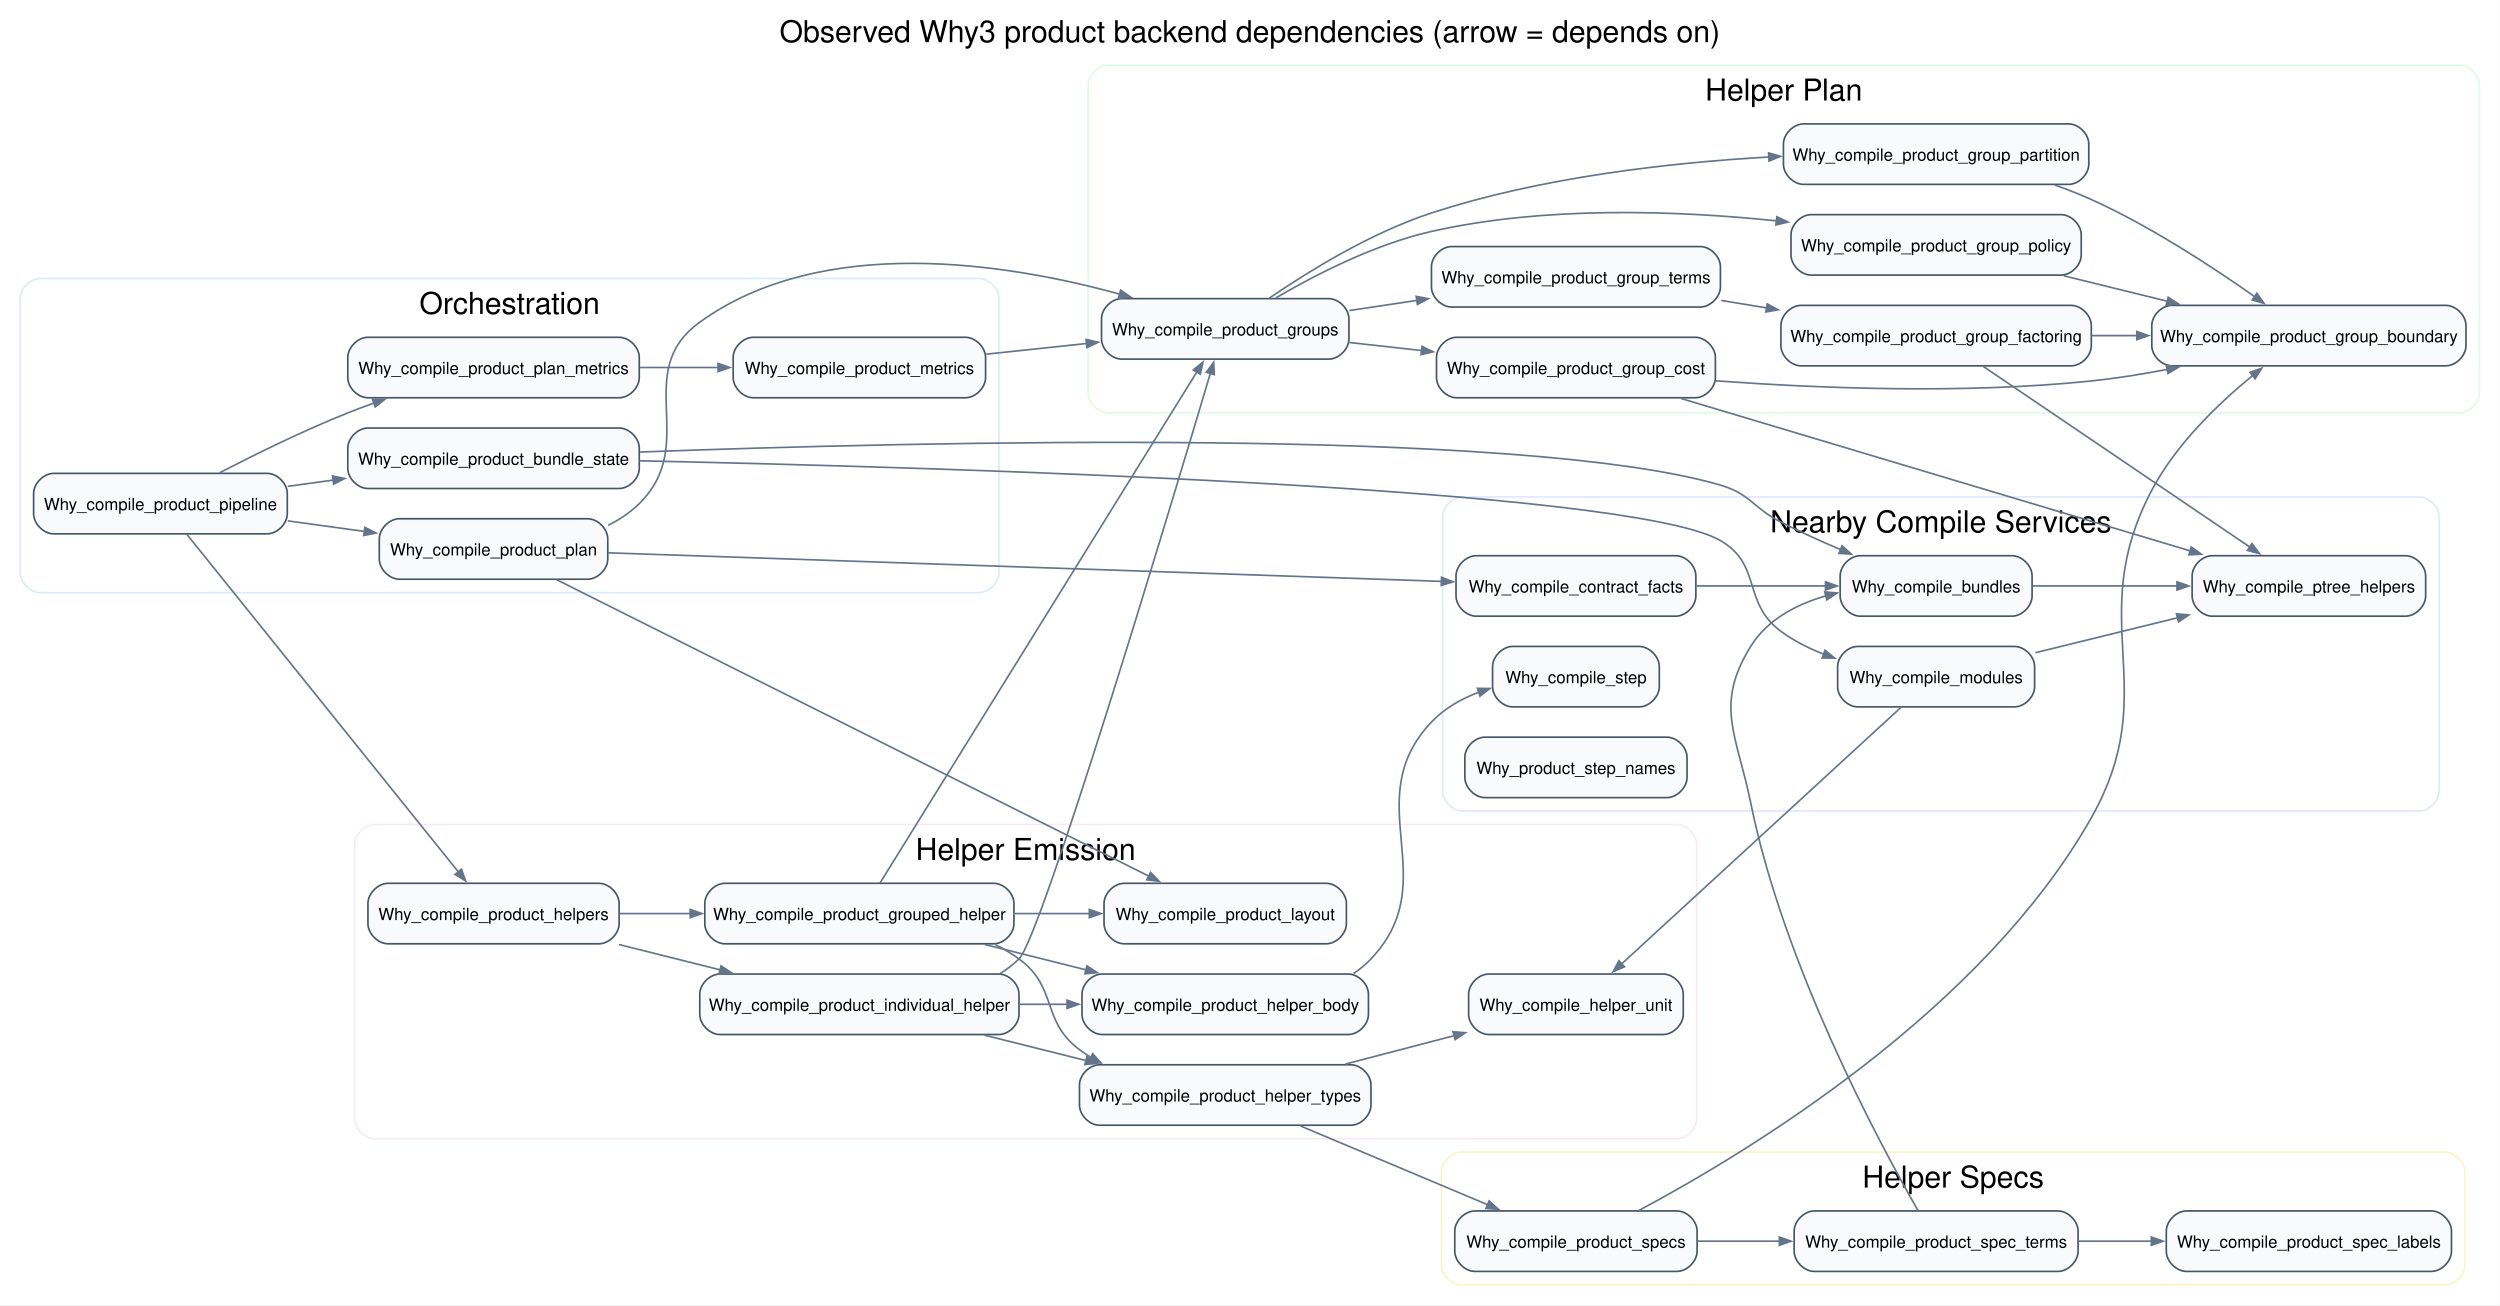
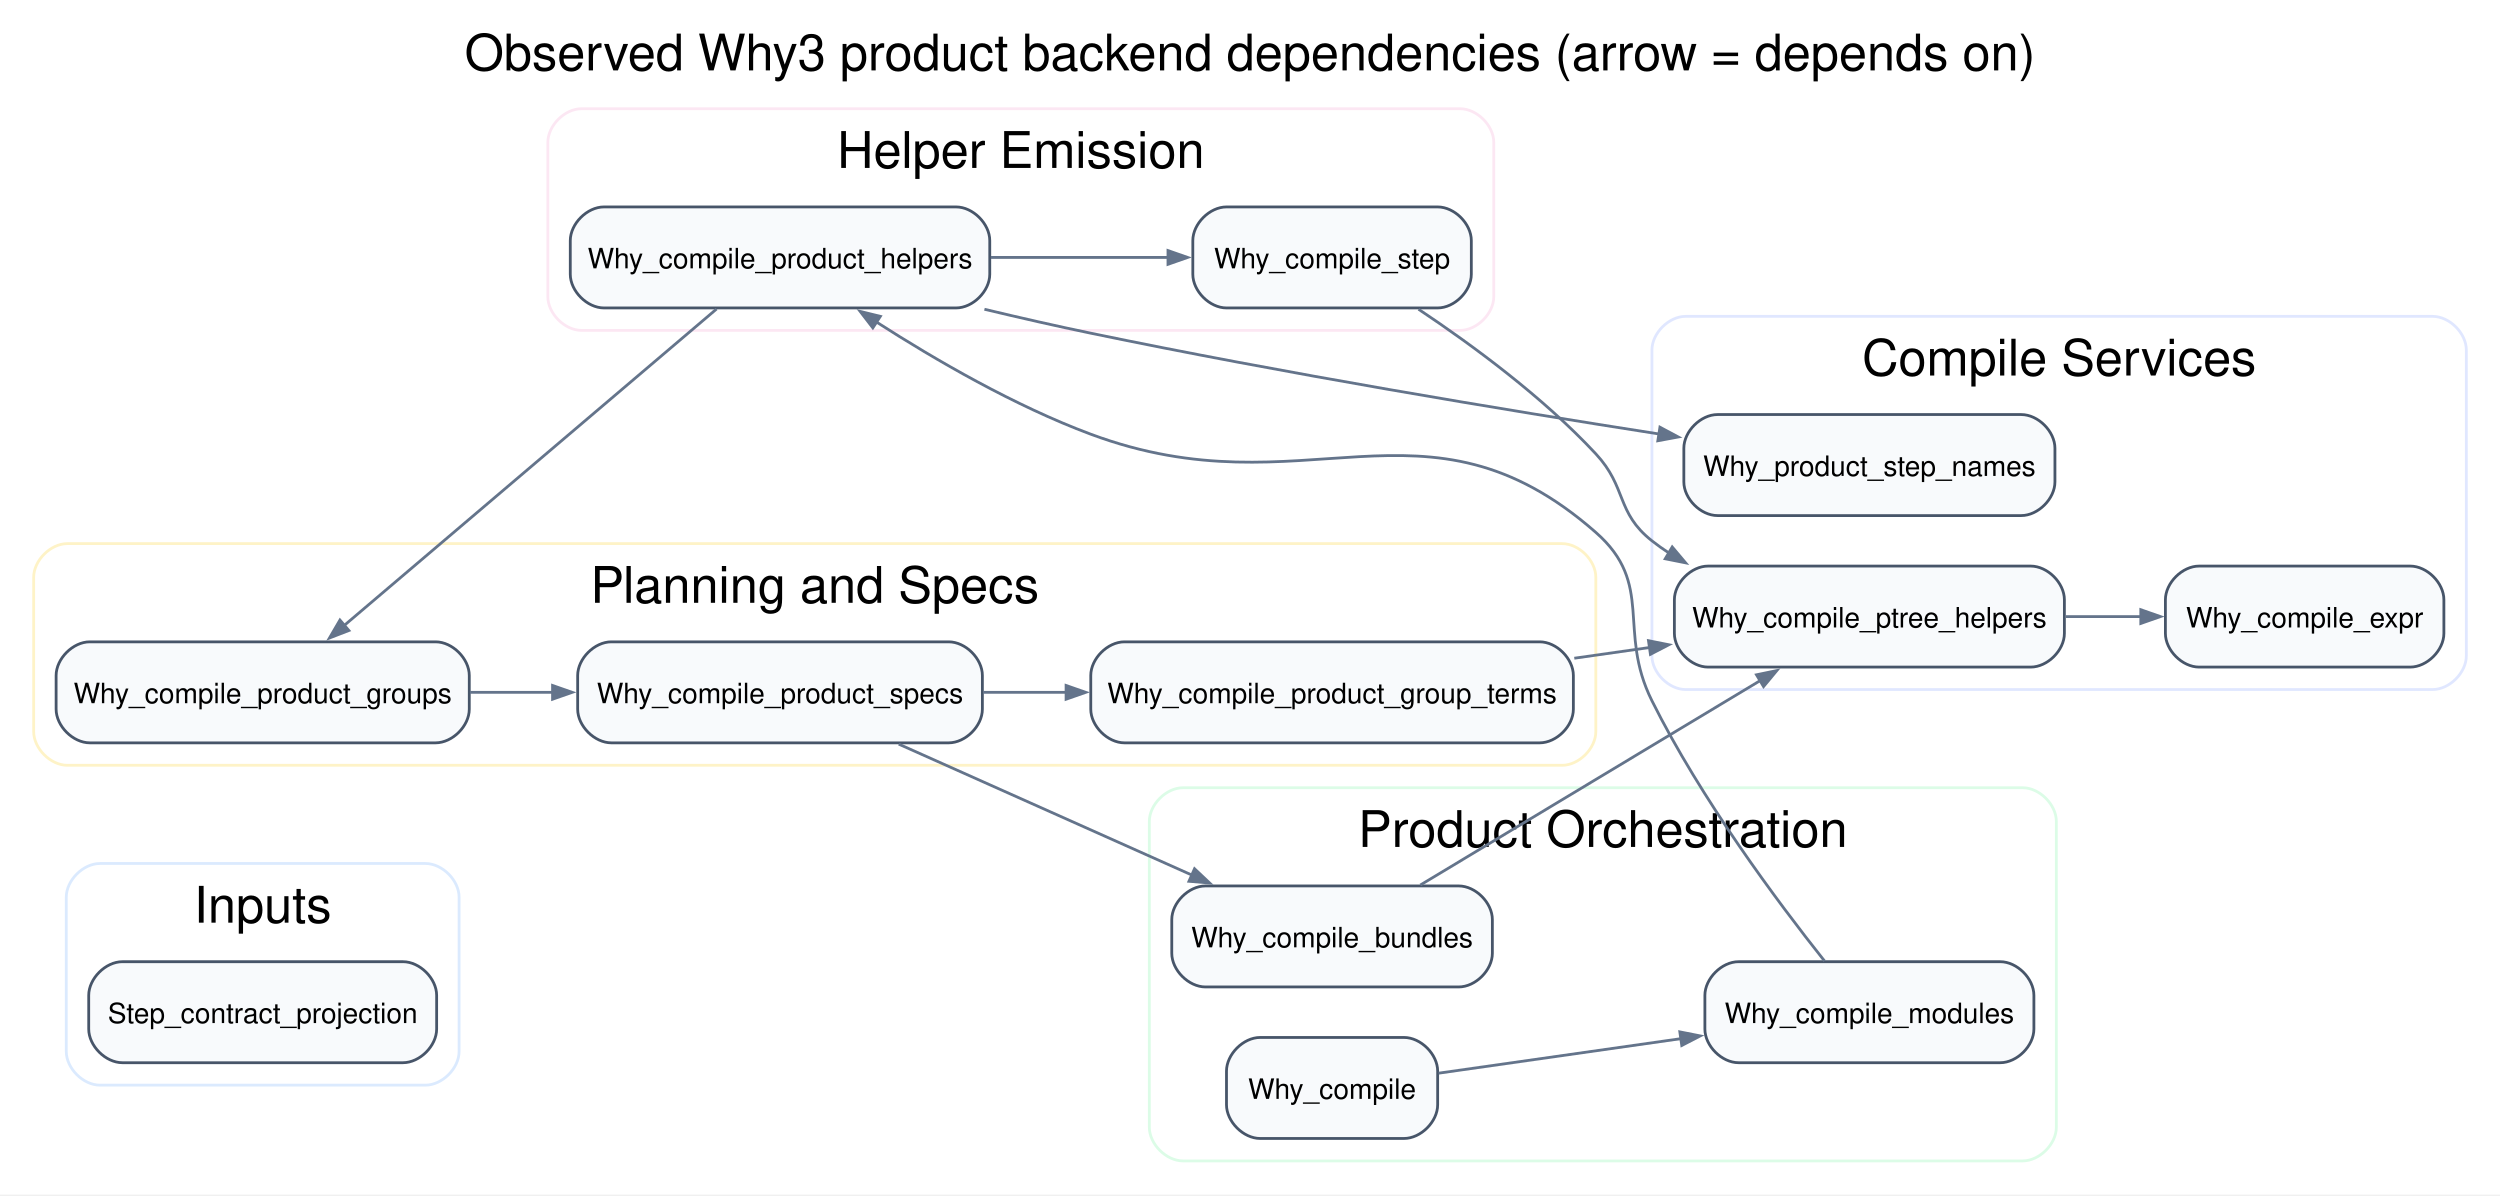
- <svg xmlns="http://www.w3.org/2000/svg" width="1488pt" height="777pt" viewBox="0.00 0.00 1488.00 777.00">
-   <g id="graph0" class="graph" transform="scale(1 1) rotate(0) translate(4 772.75)">
-     <polygon fill="white" stroke="none" points="-4,4 -4,-772.75 1483.75,-772.75 1483.75,4 -4,4" />
-     <text xml:space="preserve" text-anchor="middle" x="739.88" y="-747.65" font-family="Helvetica,sans-Serif" font-size="18.00">Observed Why3 product backend dependencies (arrow = depends on)</text>
+ <svg xmlns="http://www.w3.org/2000/svg" width="891pt" height="426pt" viewBox="0.00 0.00 891.00 426.00">
+   <g id="graph0" class="graph" transform="scale(1 1) rotate(0) translate(4 421.75)">
+     <polygon fill="white" stroke="none" points="-4,4 -4,-421.75 887,-421.75 887,4 -4,4" />
+     <text xml:space="preserve" text-anchor="middle" x="441.5" y="-396.65" font-family="Helvetica,sans-Serif" font-size="18.00">Observed Why3 product backend dependencies (arrow = depends on)</text>
    <g id="clust1" class="cluster">
-       <path fill="#ffffff" stroke="#dbeafe" d="M20,-420C20,-420 578.62,-420 578.62,-420 584.62,-420 590.62,-426 590.62,-432 590.62,-432 590.62,-595 590.62,-595 590.62,-601 584.62,-607 578.62,-607 578.62,-607 20,-607 20,-607 14,-607 8,-601 8,-595 8,-595 8,-432 8,-432 8,-426 14,-420 20,-420" />
-       <text xml:space="preserve" text-anchor="middle" x="299.31" y="-585.9" font-family="Helvetica,sans-Serif" font-size="18.00">Orchestration</text>
+       <path fill="#ffffff" stroke="#dbeafe" d="M31.62,-35C31.62,-35 147.62,-35 147.62,-35 153.62,-35 159.62,-41 159.62,-47 159.62,-47 159.62,-102 159.62,-102 159.62,-108 153.62,-114 147.62,-114 147.62,-114 31.63,-114 31.63,-114 25.62,-114 19.62,-108 19.62,-102 19.62,-102 19.62,-47 19.62,-47 19.62,-41 25.62,-35 31.62,-35" />
+       <text xml:space="preserve" text-anchor="middle" x="89.62" y="-92.9" font-family="Helvetica,sans-Serif" font-size="18.00">Inputs</text>
    </g>
    <g id="clust2" class="cluster">
-       <path fill="#ffffff" stroke="#dcfce7" d="M655.62,-527C655.62,-527 1459.75,-527 1459.75,-527 1465.75,-527 1471.75,-533 1471.75,-539 1471.75,-539 1471.75,-722 1471.75,-722 1471.75,-728 1465.75,-734 1459.75,-734 1459.75,-734 655.62,-734 655.62,-734 649.62,-734 643.62,-728 643.62,-722 643.62,-722 643.62,-539 643.62,-539 643.62,-533 649.62,-527 655.62,-527" />
-       <text xml:space="preserve" text-anchor="middle" x="1057.69" y="-712.9" font-family="Helvetica,sans-Serif" font-size="18.00">Helper Plan</text>
+       <path fill="#ffffff" stroke="#dcfce7" d="M417.62,-8C417.62,-8 716.88,-8 716.88,-8 722.88,-8 728.88,-14 728.88,-20 728.88,-20 728.88,-129 728.88,-129 728.88,-135 722.88,-141 716.88,-141 716.88,-141 417.62,-141 417.62,-141 411.62,-141 405.62,-135 405.62,-129 405.62,-129 405.62,-20 405.62,-20 405.62,-14 411.62,-8 417.62,-8" />
+       <text xml:space="preserve" text-anchor="middle" x="567.25" y="-119.9" font-family="Helvetica,sans-Serif" font-size="18.00">Product Orchestration</text>
    </g>
    <g id="clust3" class="cluster">
-       <path fill="#ffffff" stroke="#fef3c7" d="M865.88,-8C865.88,-8 1451.12,-8 1451.12,-8 1457.12,-8 1463.12,-14 1463.12,-20 1463.12,-20 1463.12,-75 1463.12,-75 1463.12,-81 1457.12,-87 1451.12,-87 1451.12,-87 865.88,-87 865.88,-87 859.88,-87 853.88,-81 853.88,-75 853.88,-75 853.88,-20 853.88,-20 853.88,-14 859.88,-8 865.88,-8" />
-       <text xml:space="preserve" text-anchor="middle" x="1158.5" y="-65.9" font-family="Helvetica,sans-Serif" font-size="18.00">Helper Specs</text>
+       <path fill="#ffffff" stroke="#fef3c7" d="M20,-149C20,-149 552.75,-149 552.75,-149 558.75,-149 564.75,-155 564.75,-161 564.75,-161 564.75,-216 564.75,-216 564.75,-222 558.75,-228 552.75,-228 552.75,-228 20,-228 20,-228 14,-228 8,-222 8,-216 8,-216 8,-161 8,-161 8,-155 14,-149 20,-149" />
+       <text xml:space="preserve" text-anchor="middle" x="286.38" y="-206.9" font-family="Helvetica,sans-Serif" font-size="18.00">Planning and Specs</text>
    </g>
    <g id="clust4" class="cluster">
-       <path fill="#ffffff" stroke="#fce7f3" d="M219,-95C219,-95 993.88,-95 993.88,-95 999.88,-95 1005.88,-101 1005.88,-107 1005.88,-107 1005.88,-270 1005.88,-270 1005.88,-276 999.88,-282 993.88,-282 993.88,-282 219,-282 219,-282 213,-282 207,-276 207,-270 207,-270 207,-107 207,-107 207,-101 213,-95 219,-95" />
-       <text xml:space="preserve" text-anchor="middle" x="606.44" y="-260.9" font-family="Helvetica,sans-Serif" font-size="18.00">Helper Emission</text>
+       <path fill="#ffffff" stroke="#fce7f3" d="M203.25,-304C203.25,-304 516.38,-304 516.38,-304 522.38,-304 528.38,-310 528.38,-316 528.38,-316 528.38,-371 528.38,-371 528.38,-377 522.38,-383 516.38,-383 516.38,-383 203.25,-383 203.25,-383 197.25,-383 191.25,-377 191.25,-371 191.25,-371 191.25,-316 191.25,-316 191.25,-310 197.25,-304 203.25,-304" />
+       <text xml:space="preserve" text-anchor="middle" x="359.81" y="-361.9" font-family="Helvetica,sans-Serif" font-size="18.00">Helper Emission</text>
    </g>
    <g id="clust5" class="cluster">
-       <path fill="#ffffff" stroke="#e0e7ff" d="M866.62,-290C866.62,-290 1435.75,-290 1435.75,-290 1441.75,-290 1447.75,-296 1447.75,-302 1447.75,-302 1447.75,-465 1447.75,-465 1447.75,-471 1441.75,-477 1435.75,-477 1435.75,-477 866.62,-477 866.62,-477 860.62,-477 854.62,-471 854.62,-465 854.62,-465 854.62,-302 854.62,-302 854.62,-296 860.62,-290 866.62,-290" />
-       <text xml:space="preserve" text-anchor="middle" x="1151.19" y="-455.9" font-family="Helvetica,sans-Serif" font-size="18.00">Nearby Compile Services</text>
+       <path fill="#ffffff" stroke="#e0e7ff" d="M596.75,-176C596.75,-176 863,-176 863,-176 869,-176 875,-182 875,-188 875,-188 875,-297 875,-297 875,-303 869,-309 863,-309 863,-309 596.75,-309 596.75,-309 590.75,-309 584.75,-303 584.75,-297 584.75,-297 584.75,-188 584.75,-188 584.75,-182 590.75,-176 596.75,-176" />
+       <text xml:space="preserve" text-anchor="middle" x="729.88" y="-287.9" font-family="Helvetica,sans-Serif" font-size="18.00">Compile Services</text>
    </g>
    <g id="node1" class="node">
-       <path fill="#f8fafc" stroke="#475569" d="M155,-491C155,-491 28,-491 28,-491 22,-491 16,-485 16,-479 16,-479 16,-467 16,-467 16,-461 22,-455 28,-455 28,-455 155,-455 155,-455 161,-455 167,-461 167,-467 167,-467 167,-479 167,-479 167,-485 161,-491 155,-491" />
-       <text xml:space="preserve" text-anchor="middle" x="91.5" y="-469.12" font-family="Helvetica,sans-Serif" font-size="10.00">Why_compile_product_pipeline</text>
+       <path fill="#f8fafc" stroke="#475569" d="M139.62,-79C139.62,-79 39.62,-79 39.62,-79 33.62,-79 27.62,-73 27.62,-67 27.62,-67 27.62,-55 27.62,-55 27.62,-49 33.62,-43 39.62,-43 39.62,-43 139.62,-43 139.62,-43 145.62,-43 151.62,-49 151.62,-55 151.62,-55 151.62,-67 151.62,-67 151.62,-73 145.62,-79 139.62,-79" />
+       <text xml:space="preserve" text-anchor="middle" x="89.62" y="-57.12" font-family="Helvetica,sans-Serif" font-size="10.00">Step_contract_projection</text>
    </g>
    <g id="node2" class="node">
-       <path fill="#f8fafc" stroke="#475569" d="M364.5,-518C364.5,-518 215,-518 215,-518 209,-518 203,-512 203,-506 203,-506 203,-494 203,-494 203,-488 209,-482 215,-482 215,-482 364.5,-482 364.5,-482 370.5,-482 376.5,-488 376.5,-494 376.5,-494 376.5,-506 376.5,-506 376.5,-512 370.5,-518 364.5,-518" />
-       <text xml:space="preserve" text-anchor="middle" x="289.75" y="-496.12" font-family="Helvetica,sans-Serif" font-size="10.00">Why_compile_product_bundle_state</text>
+       <path fill="#f8fafc" stroke="#475569" d="M496.38,-52C496.38,-52 445.12,-52 445.12,-52 439.12,-52 433.12,-46 433.12,-40 433.12,-40 433.12,-28 433.12,-28 433.12,-22 439.12,-16 445.12,-16 445.12,-16 496.38,-16 496.38,-16 502.38,-16 508.38,-22 508.38,-28 508.38,-28 508.38,-40 508.38,-40 508.38,-46 502.38,-52 496.38,-52" />
+       <text xml:space="preserve" text-anchor="middle" x="470.75" y="-30.12" font-family="Helvetica,sans-Serif" font-size="10.00">Why_compile</text>
    </g>
-     <g id="edge31" class="edge">
-       <path fill="none" stroke="#64748b" d="M167.25,-483.28C176.13,-484.51 185.27,-485.76 194.37,-487.02" />
-       <polygon fill="#64748b" stroke="#64748b" points="193.94,-489.43 201.21,-487.96 194.61,-484.58 193.94,-489.43" />
+     <g id="node4" class="node">
+       <path fill="#f8fafc" stroke="#475569" d="M708.88,-79C708.88,-79 615.62,-79 615.62,-79 609.62,-79 603.62,-73 603.62,-67 603.62,-67 603.62,-55 603.62,-55 603.62,-49 609.62,-43 615.62,-43 615.62,-43 708.88,-43 708.88,-43 714.88,-43 720.88,-49 720.88,-55 720.88,-55 720.88,-67 720.88,-67 720.88,-73 714.88,-79 708.88,-79" />
+       <text xml:space="preserve" text-anchor="middle" x="662.25" y="-57.12" font-family="Helvetica,sans-Serif" font-size="10.00">Why_compile_modules</text>
+     </g>
+     <g id="edge1" class="edge">
+       <path fill="none" stroke="#64748b" d="M508.74,-39.27C533.35,-42.78 566.37,-47.48 595.4,-51.62" />
+       <polygon fill="#64748b" stroke="#64748b" points="594.69,-53.99 601.97,-52.55 595.38,-49.14 594.69,-53.99" />
    </g>
    <g id="node3" class="node">
-       <path fill="#f8fafc" stroke="#475569" d="M345.75,-464C345.75,-464 233.75,-464 233.75,-464 227.75,-464 221.75,-458 221.75,-452 221.75,-452 221.75,-440 221.75,-440 221.75,-434 227.75,-428 233.75,-428 233.75,-428 345.75,-428 345.75,-428 351.75,-428 357.75,-434 357.75,-440 357.75,-440 357.75,-452 357.75,-452 357.75,-458 351.75,-464 345.75,-464" />
-       <text xml:space="preserve" text-anchor="middle" x="289.75" y="-442.12" font-family="Helvetica,sans-Serif" font-size="10.00">Why_compile_product_plan</text>
+       <path fill="#f8fafc" stroke="#475569" d="M515.88,-106C515.88,-106 425.62,-106 425.62,-106 419.62,-106 413.62,-100 413.62,-94 413.62,-94 413.62,-82 413.62,-82 413.62,-76 419.62,-70 425.62,-70 425.62,-70 515.88,-70 515.88,-70 521.88,-70 527.88,-76 527.88,-82 527.88,-82 527.88,-94 527.88,-94 527.88,-100 521.88,-106 515.88,-106" />
+       <text xml:space="preserve" text-anchor="middle" x="470.75" y="-84.12" font-family="Helvetica,sans-Serif" font-size="10.00">Why_compile_bundles</text>
    </g>
-     <g id="edge33" class="edge">
-       <path fill="none" stroke="#64748b" d="M167.25,-462.72C182.24,-460.65 198,-458.48 213.03,-456.42" />
-       <polygon fill="#64748b" stroke="#64748b" points="213.18,-458.87 219.79,-455.49 212.52,-454.02 213.18,-458.87" />
+     <g id="node10" class="node">
+       <path fill="#f8fafc" stroke="#475569" d="M719.75,-220C719.75,-220 604.75,-220 604.75,-220 598.75,-220 592.75,-214 592.75,-208 592.75,-208 592.75,-196 592.75,-196 592.75,-190 598.75,-184 604.75,-184 604.75,-184 719.75,-184 719.75,-184 725.75,-184 731.75,-190 731.75,-196 731.75,-196 731.75,-208 731.75,-208 731.75,-214 725.75,-220 719.75,-220" />
+       <text xml:space="preserve" text-anchor="middle" x="662.25" y="-198.12" font-family="Helvetica,sans-Serif" font-size="10.00">Why_compile_ptree_helpers</text>
    </g>
-     <g id="node4" class="node">
-       <path fill="#f8fafc" stroke="#475569" d="M364.5,-572C364.5,-572 215,-572 215,-572 209,-572 203,-566 203,-560 203,-560 203,-548 203,-548 203,-542 209,-536 215,-536 215,-536 364.5,-536 364.5,-536 370.5,-536 376.5,-542 376.5,-548 376.5,-548 376.5,-560 376.5,-560 376.5,-566 370.5,-572 364.5,-572" />
-       <text xml:space="preserve" text-anchor="middle" x="289.75" y="-550.12" font-family="Helvetica,sans-Serif" font-size="10.00">Why_compile_product_plan_metrics</text>
+     <g id="edge2" class="edge">
+       <path fill="none" stroke="#64748b" d="M502.2,-106.32C535.25,-126.2 588.07,-157.98 623.68,-179.4" />
+       <polygon fill="#64748b" stroke="#64748b" points="622.01,-181.25 629.27,-182.76 624.53,-177.05 622.01,-181.25" />
    </g>
-     <g id="edge34" class="edge">
-       <path fill="none" stroke="#64748b" d="M126.74,-491.38C148.26,-502.52 176.82,-516.55 203,-527 208.06,-529.02 213.34,-530.99 218.68,-532.89" />
-       <polygon fill="#64748b" stroke="#64748b" points="217.69,-535.14 225.11,-535.12 219.3,-530.51 217.69,-535.14" />
+     <g id="node8" class="node">
+       <path fill="#f8fafc" stroke="#475569" d="M336.75,-348C336.75,-348 211.25,-348 211.25,-348 205.25,-348 199.25,-342 199.25,-336 199.25,-336 199.25,-324 199.25,-324 199.25,-318 205.25,-312 211.25,-312 211.25,-312 336.75,-312 336.75,-312 342.75,-312 348.75,-318 348.75,-324 348.75,-324 348.75,-336 348.75,-336 348.75,-342 342.75,-348 336.75,-348" />
+       <text xml:space="preserve" text-anchor="middle" x="274" y="-326.12" font-family="Helvetica,sans-Serif" font-size="10.00">Why_compile_product_helpers</text>
    </g>
-     <g id="node16" class="node">
-       <path fill="#f8fafc" stroke="#475569" d="M352.5,-247C352.5,-247 227,-247 227,-247 221,-247 215,-241 215,-235 215,-235 215,-223 215,-223 215,-217 221,-211 227,-211 227,-211 352.5,-211 352.5,-211 358.5,-211 364.5,-217 364.5,-223 364.5,-223 364.5,-235 364.5,-235 364.5,-241 358.5,-247 352.5,-247" />
-       <text xml:space="preserve" text-anchor="middle" x="289.75" y="-225.12" font-family="Helvetica,sans-Serif" font-size="10.00">Why_compile_product_helpers</text>
+     <g id="edge3" class="edge">
+       <path fill="none" stroke="#64748b" d="M646.27,-79.24C629.43,-100.44 602.19,-137.02 584.75,-172 572.21,-197.15 585.87,-213.45 564.75,-232 503.51,-285.77 461.12,-238.55 384.75,-267 357.68,-277.08 329.46,-293.43 308.42,-306.95" />
+       <polygon fill="#64748b" stroke="#64748b" points="307.08,-304.89 302.55,-310.77 309.76,-309 307.08,-304.89" />
    </g>
-     <g id="edge32" class="edge">
-       <path fill="none" stroke="#64748b" d="M107.25,-454.66C142.07,-411.37 229.41,-302.78 268.86,-253.73" />
-       <polygon fill="#64748b" stroke="#64748b" points="270.67,-255.39 273.15,-248.4 266.85,-252.32 270.67,-255.39" />
+     <g id="node5" class="node">
+       <path fill="#f8fafc" stroke="#475569" d="M151.25,-193C151.25,-193 28,-193 28,-193 22,-193 16,-187 16,-181 16,-181 16,-169 16,-169 16,-163 22,-157 28,-157 28,-157 151.25,-157 151.25,-157 157.25,-157 163.25,-163 163.25,-169 163.25,-169 163.25,-181 163.25,-181 163.25,-187 157.25,-193 151.25,-193" />
+       <text xml:space="preserve" text-anchor="middle" x="89.62" y="-171.12" font-family="Helvetica,sans-Serif" font-size="10.00">Why_compile_product_groups</text>
    </g>
-     <g id="node26" class="node">
-       <path fill="#f8fafc" stroke="#475569" d="M1193.5,-442C1193.5,-442 1103.25,-442 1103.25,-442 1097.25,-442 1091.25,-436 1091.25,-430 1091.25,-430 1091.25,-418 1091.25,-418 1091.25,-412 1097.25,-406 1103.25,-406 1103.25,-406 1193.5,-406 1193.5,-406 1199.5,-406 1205.5,-412 1205.5,-418 1205.5,-418 1205.5,-430 1205.5,-430 1205.5,-436 1199.5,-442 1193.5,-442" />
-       <text xml:space="preserve" text-anchor="middle" x="1148.38" y="-420.12" font-family="Helvetica,sans-Serif" font-size="10.00">Why_compile_bundles</text>
+     <g id="node7" class="node">
+       <path fill="#f8fafc" stroke="#475569" d="M334.12,-193C334.12,-193 213.88,-193 213.88,-193 207.88,-193 201.88,-187 201.88,-181 201.88,-181 201.88,-169 201.88,-169 201.88,-163 207.88,-157 213.88,-157 213.88,-157 334.12,-157 334.12,-157 340.12,-157 346.12,-163 346.12,-169 346.12,-169 346.12,-181 346.12,-181 346.12,-187 340.12,-193 334.12,-193" />
+       <text xml:space="preserve" text-anchor="middle" x="274" y="-171.12" font-family="Helvetica,sans-Serif" font-size="10.00">Why_compile_product_specs</text>
    </g>
    <g id="edge5" class="edge">
-       <path fill="none" stroke="#64748b" d="M376.97,-503.7C543.19,-509.91 901.97,-518.61 1020,-484 1037.99,-478.72 1039.29,-470.51 1056,-462 1067.3,-456.24 1079.68,-450.64 1091.58,-445.59" />
-       <polygon fill="#64748b" stroke="#64748b" points="1092.41,-447.9 1097.92,-442.94 1090.52,-443.38 1092.41,-447.9" />
+       <path fill="none" stroke="#64748b" d="M163.49,-175C173.26,-175 183.32,-175 193.19,-175" />
+       <polygon fill="#64748b" stroke="#64748b" points="192.93,-177.45 199.93,-175 192.93,-172.55 192.93,-177.45" />
    </g>
-     <g id="node27" class="node">
-       <path fill="#f8fafc" stroke="#475569" d="M1195,-388C1195,-388 1101.75,-388 1101.75,-388 1095.75,-388 1089.75,-382 1089.75,-376 1089.75,-376 1089.75,-364 1089.75,-364 1089.75,-358 1095.75,-352 1101.75,-352 1101.75,-352 1195,-352 1195,-352 1201,-352 1207,-358 1207,-364 1207,-364 1207,-376 1207,-376 1207,-382 1201,-388 1195,-388" />
-       <text xml:space="preserve" text-anchor="middle" x="1148.38" y="-366.12" font-family="Helvetica,sans-Serif" font-size="10.00">Why_compile_modules</text>
+     <g id="node6" class="node">
+       <path fill="#f8fafc" stroke="#475569" d="M544.75,-193C544.75,-193 396.75,-193 396.75,-193 390.75,-193 384.75,-187 384.75,-181 384.75,-181 384.75,-169 384.75,-169 384.75,-163 390.75,-157 396.75,-157 396.75,-157 544.75,-157 544.75,-157 550.75,-157 556.75,-163 556.75,-169 556.75,-169 556.75,-181 556.75,-181 556.75,-187 550.75,-193 544.75,-193" />
+       <text xml:space="preserve" text-anchor="middle" x="470.75" y="-171.12" font-family="Helvetica,sans-Serif" font-size="10.00">Why_compile_product_group_terms</text>
+     </g>
+     <g id="edge4" class="edge">
+       <path fill="none" stroke="#64748b" d="M557.08,-187.16C566.01,-188.43 575.06,-189.72 583.89,-190.98" />
+       <polygon fill="#64748b" stroke="#64748b" points="583.52,-193.4 590.79,-191.96 584.21,-188.55 583.52,-193.4" />
+     </g>
+     <g id="edge9" class="edge">
+       <path fill="none" stroke="#64748b" d="M316.3,-156.55C346.9,-142.88 388.7,-124.21 420.95,-109.8" />
+       <polygon fill="#64748b" stroke="#64748b" points="421.73,-112.13 427.13,-107.04 419.74,-107.66 421.73,-112.13" />
+     </g>
+     <g id="edge10" class="edge">
+       <path fill="none" stroke="#64748b" d="M346.41,-175C356.08,-175 366.12,-175 376.1,-175" />
+       <polygon fill="#64748b" stroke="#64748b" points="375.95,-177.45 382.95,-175 375.95,-172.55 375.95,-177.45" />
    </g>
    <g id="edge6" class="edge">
-       <path fill="none" stroke="#64748b" d="M376.69,-498.46C557.59,-494.62 965.54,-482.54 1020,-451 1044.96,-436.54 1032.78,-414.11 1056,-397 1063.62,-391.38 1072.4,-386.93 1081.44,-383.4" />
-       <polygon fill="#64748b" stroke="#64748b" points="1082.25,-385.71 1088.01,-381.04 1080.59,-381.1 1082.25,-385.71" />
-     </g>
-     <g id="node6" class="node">
-       <path fill="#f8fafc" stroke="#475569" d="M786.88,-595C786.88,-595 663.62,-595 663.62,-595 657.62,-595 651.62,-589 651.62,-583 651.62,-583 651.62,-571 651.62,-571 651.62,-565 657.62,-559 663.62,-559 663.62,-559 786.88,-559 786.88,-559 792.88,-559 798.88,-565 798.88,-571 798.88,-571 798.88,-583 798.88,-583 798.88,-589 792.88,-595 786.88,-595" />
-       <text xml:space="preserve" text-anchor="middle" x="725.25" y="-573.12" font-family="Helvetica,sans-Serif" font-size="10.00">Why_compile_product_groups</text>
-     </g>
-     <g id="edge36" class="edge">
-       <path fill="none" stroke="#64748b" d="M358.01,-460.1C364.81,-463.51 371.16,-467.75 376.5,-473 412.57,-508.48 371.45,-551.42 412.5,-581 485.29,-633.46 594.52,-616.31 662.48,-597.7" />
-       <polygon fill="#64748b" stroke="#64748b" points="663.03,-600.09 669.1,-595.83 661.7,-595.37 663.03,-600.09" />
-     </g>
-     <g id="node22" class="node">
-       <path fill="#f8fafc" stroke="#475569" d="M785.38,-247C785.38,-247 665.12,-247 665.12,-247 659.12,-247 653.12,-241 653.12,-235 653.12,-235 653.12,-223 653.12,-223 653.12,-217 659.12,-211 665.12,-211 665.12,-211 785.38,-211 785.38,-211 791.38,-211 797.38,-217 797.38,-223 797.38,-223 797.38,-235 797.38,-235 797.38,-241 791.38,-247 785.38,-247" />
-       <text xml:space="preserve" text-anchor="middle" x="725.25" y="-225.12" font-family="Helvetica,sans-Serif" font-size="10.00">Why_compile_product_layout</text>
-     </g>
-     <g id="edge37" class="edge">
-       <path fill="none" stroke="#64748b" d="M327.34,-427.69C406.59,-388.01 593.91,-294.25 679.81,-251.25" />
-       <polygon fill="#64748b" stroke="#64748b" points="680.79,-253.5 685.95,-248.17 678.59,-249.12 680.79,-253.5" />
-     </g>
-     <g id="node24" class="node">
-       <path fill="#f8fafc" stroke="#475569" d="M993.38,-442C993.38,-442 874.62,-442 874.62,-442 868.62,-442 862.62,-436 862.62,-430 862.62,-430 862.62,-418 862.62,-418 862.62,-412 868.62,-406 874.62,-406 874.62,-406 993.38,-406 993.38,-406 999.38,-406 1005.38,-412 1005.38,-418 1005.38,-418 1005.38,-430 1005.38,-430 1005.38,-436 999.38,-442 993.38,-442" />
-       <text xml:space="preserve" text-anchor="middle" x="934" y="-420.12" font-family="Helvetica,sans-Serif" font-size="10.00">Why_compile_contract_facts</text>
-     </g>
-     <g id="edge35" class="edge">
-       <path fill="none" stroke="#64748b" d="M357.97,-443.7C477.58,-439.6 726.74,-431.07 854.2,-426.7" />
-       <polygon fill="#64748b" stroke="#64748b" points="853.99,-429.16 860.91,-426.47 853.83,-424.26 853.99,-429.16" />
-     </g>
-     <g id="node5" class="node">
-       <path fill="#f8fafc" stroke="#475569" d="M570.62,-572C570.62,-572 444.38,-572 444.38,-572 438.38,-572 432.38,-566 432.38,-560 432.38,-560 432.38,-548 432.38,-548 432.38,-542 438.38,-536 444.38,-536 444.38,-536 570.62,-536 570.62,-536 576.62,-536 582.62,-542 582.62,-548 582.62,-548 582.62,-560 582.62,-560 582.62,-566 576.62,-572 570.62,-572" />
-       <text xml:space="preserve" text-anchor="middle" x="507.5" y="-550.12" font-family="Helvetica,sans-Serif" font-size="10.00">Why_compile_product_metrics</text>
-     </g>
-     <g id="edge38" class="edge">
-       <path fill="none" stroke="#64748b" d="M376.95,-554C392.3,-554 408.26,-554 423.52,-554" />
-       <polygon fill="#64748b" stroke="#64748b" points="423.4,-556.45 430.4,-554 423.4,-551.55 423.4,-556.45" />
-     </g>
-     <g id="edge30" class="edge">
-       <path fill="none" stroke="#64748b" d="M583.05,-561.95C602.34,-564 623.21,-566.23 642.83,-568.32" />
-       <polygon fill="#64748b" stroke="#64748b" points="642.43,-570.74 649.65,-569.05 642.95,-565.87 642.43,-570.74" />
-     </g>
-     <g id="node7" class="node">
-       <path fill="#f8fafc" stroke="#475569" d="M1227.25,-699C1227.25,-699 1069.5,-699 1069.5,-699 1063.5,-699 1057.5,-693 1057.5,-687 1057.5,-687 1057.5,-675 1057.5,-675 1057.5,-669 1063.5,-663 1069.5,-663 1069.5,-663 1227.25,-663 1227.25,-663 1233.25,-663 1239.25,-669 1239.25,-675 1239.25,-675 1239.25,-687 1239.25,-687 1239.25,-693 1233.25,-699 1227.25,-699" />
-       <text xml:space="preserve" text-anchor="middle" x="1148.38" y="-677.12" font-family="Helvetica,sans-Serif" font-size="10.00">Why_compile_product_group_partition</text>
-     </g>
-     <g id="edge19" class="edge">
-       <path fill="none" stroke="#64748b" d="M751.44,-595.28C775.12,-611.47 812.21,-634.3 848,-646 912.96,-667.24 989.56,-675.92 1049.02,-679.32" />
-       <polygon fill="#64748b" stroke="#64748b" points="1048.66,-681.76 1055.78,-679.69 1048.92,-676.86 1048.66,-681.76" />
-     </g>
-     <g id="node8" class="node">
-       <path fill="#f8fafc" stroke="#475569" d="M1222.75,-645C1222.75,-645 1074,-645 1074,-645 1068,-645 1062,-639 1062,-633 1062,-633 1062,-621 1062,-621 1062,-615 1068,-609 1074,-609 1074,-609 1222.75,-609 1222.75,-609 1228.75,-609 1234.75,-615 1234.75,-621 1234.75,-621 1234.75,-633 1234.75,-633 1234.75,-639 1228.75,-645 1222.75,-645" />
-       <text xml:space="preserve" text-anchor="middle" x="1148.38" y="-623.12" font-family="Helvetica,sans-Serif" font-size="10.00">Why_compile_product_group_policy</text>
-     </g>
-     <g id="edge20" class="edge">
-       <path fill="none" stroke="#64748b" d="M755.41,-595.46C779.27,-609.41 814.43,-627.41 848,-635 915.57,-650.27 993.89,-647.48 1053.48,-641.29" />
-       <polygon fill="#64748b" stroke="#64748b" points="1053.56,-643.75 1060.25,-640.56 1053.03,-638.88 1053.56,-643.75" />
+       <path fill="none" stroke="#64748b" d="M251.39,-311.63C218.23,-283.45 154.8,-229.54 118.31,-198.53" />
+       <polygon fill="#64748b" stroke="#64748b" points="120.34,-197.04 113.42,-194.37 117.16,-200.77 120.34,-197.04" />
    </g>
    <g id="node9" class="node">
-       <path fill="#f8fafc" stroke="#475569" d="M1008,-626C1008,-626 860,-626 860,-626 854,-626 848,-620 848,-614 848,-614 848,-602 848,-602 848,-596 854,-590 860,-590 860,-590 1008,-590 1008,-590 1014,-590 1020,-596 1020,-602 1020,-602 1020,-614 1020,-614 1020,-620 1014,-626 1008,-626" />
-       <text xml:space="preserve" text-anchor="middle" x="934" y="-604.12" font-family="Helvetica,sans-Serif" font-size="10.00">Why_compile_product_group_terms</text>
+       <path fill="#f8fafc" stroke="#475569" d="M508.38,-348C508.38,-348 433.12,-348 433.12,-348 427.12,-348 421.12,-342 421.12,-336 421.12,-336 421.12,-324 421.12,-324 421.12,-318 427.12,-312 433.12,-312 433.12,-312 508.38,-312 508.38,-312 514.38,-312 520.38,-318 520.38,-324 520.38,-324 520.38,-336 520.38,-336 520.38,-342 514.38,-348 508.38,-348" />
+       <text xml:space="preserve" text-anchor="middle" x="470.75" y="-326.12" font-family="Helvetica,sans-Serif" font-size="10.00">Why_compile_step</text>
    </g>
-     <g id="edge21" class="edge">
-       <path fill="none" stroke="#64748b" d="M799.14,-587.93C812.14,-589.88 825.84,-591.93 839.32,-593.95" />
-       <polygon fill="#64748b" stroke="#64748b" points="838.9,-596.37 846.18,-594.98 839.63,-591.52 838.9,-596.37" />
+     <g id="edge7" class="edge">
+       <path fill="none" stroke="#64748b" d="M349.18,-330C370.16,-330 392.66,-330 412.47,-330" />
+       <polygon fill="#64748b" stroke="#64748b" points="412.27,-332.45 419.27,-330 412.27,-327.55 412.27,-332.45" />
+     </g>
+     <g id="node12" class="node">
+       <path fill="#f8fafc" stroke="#475569" d="M716.38,-274C716.38,-274 608.12,-274 608.12,-274 602.12,-274 596.12,-268 596.12,-262 596.12,-262 596.12,-250 596.12,-250 596.12,-244 602.12,-238 608.12,-238 608.12,-238 716.38,-238 716.38,-238 722.38,-238 728.38,-244 728.38,-250 728.38,-250 728.38,-262 728.38,-262 728.38,-268 722.38,-274 716.38,-274" />
+       <text xml:space="preserve" text-anchor="middle" x="662.25" y="-252.12" font-family="Helvetica,sans-Serif" font-size="10.00">Why_product_step_names</text>
+     </g>
+     <g id="edge8" class="edge">
+       <path fill="none" stroke="#64748b" d="M346.85,-311.53C359.45,-308.52 372.45,-305.55 384.75,-303 453.14,-288.8 531.7,-275.75 587.56,-267.03" />
+       <polygon fill="#64748b" stroke="#64748b" points="587.6,-269.5 594.14,-266.01 586.85,-264.66 587.6,-269.5" />
+     </g>
+     <g id="edge12" class="edge">
+       <path fill="none" stroke="#64748b" d="M501.56,-311.54C520.95,-298.62 546.03,-280.12 564.75,-260 575.92,-247.99 571.88,-239.16 584.75,-229 586.67,-227.49 588.68,-226.05 590.75,-224.7" />
+       <polygon fill="#64748b" stroke="#64748b" points="591.98,-226.82 596.76,-221.15 589.48,-222.6 591.98,-226.82" />
    </g>
    <g id="node11" class="node">
-       <path fill="#f8fafc" stroke="#475569" d="M1005,-572C1005,-572 863,-572 863,-572 857,-572 851,-566 851,-560 851,-560 851,-548 851,-548 851,-542 857,-536 863,-536 863,-536 1005,-536 1005,-536 1011,-536 1017,-542 1017,-548 1017,-548 1017,-560 1017,-560 1017,-566 1011,-572 1005,-572" />
-       <text xml:space="preserve" text-anchor="middle" x="934" y="-550.12" font-family="Helvetica,sans-Serif" font-size="10.00">Why_compile_product_group_cost</text>
-     </g>
-     <g id="edge18" class="edge">
-       <path fill="none" stroke="#64748b" d="M799.14,-568.89C813.04,-567.35 827.74,-565.71 842.12,-564.11" />
-       <polygon fill="#64748b" stroke="#64748b" points="842.35,-566.55 849.04,-563.34 841.81,-561.68 842.35,-566.55" />
-     </g>
-     <g id="node12" class="node">
-       <path fill="#f8fafc" stroke="#475569" d="M1451.75,-591C1451.75,-591 1288.75,-591 1288.75,-591 1282.75,-591 1276.75,-585 1276.75,-579 1276.75,-579 1276.75,-567 1276.75,-567 1276.75,-561 1282.75,-555 1288.75,-555 1288.75,-555 1451.75,-555 1451.75,-555 1457.75,-555 1463.75,-561 1463.75,-567 1463.75,-567 1463.75,-579 1463.75,-579 1463.75,-585 1457.75,-591 1451.75,-591" />
-       <text xml:space="preserve" text-anchor="middle" x="1370.25" y="-569.12" font-family="Helvetica,sans-Serif" font-size="10.00">Why_compile_product_group_boundary</text>
+       <path fill="#f8fafc" stroke="#475569" d="M855,-220C855,-220 779.75,-220 779.75,-220 773.75,-220 767.75,-214 767.75,-208 767.75,-208 767.75,-196 767.75,-196 767.75,-190 773.75,-184 779.75,-184 779.75,-184 855,-184 855,-184 861,-184 867,-190 867,-196 867,-196 867,-208 867,-208 867,-214 861,-220 855,-220" />
+       <text xml:space="preserve" text-anchor="middle" x="817.38" y="-198.12" font-family="Helvetica,sans-Serif" font-size="10.00">Why_compile_expr</text>
    </g>
    <g id="edge11" class="edge">
-       <path fill="none" stroke="#64748b" d="M1218.96,-662.63C1226.43,-660.02 1233.82,-657.14 1240.75,-654 1275.89,-638.1 1312.82,-613.93 1338.02,-596.13" />
-       <polygon fill="#64748b" stroke="#64748b" points="1339.3,-598.23 1343.58,-592.17 1336.46,-594.24 1339.3,-598.23" />
-     </g>
-     <g id="edge12" class="edge">
-       <path fill="none" stroke="#64748b" d="M1224.43,-608.57C1244.31,-603.69 1265.88,-598.39 1286.16,-593.41" />
-       <polygon fill="#64748b" stroke="#64748b" points="1286.48,-595.85 1292.69,-591.8 1285.31,-591.09 1286.48,-595.85" />
-     </g>
-     <g id="node10" class="node">
-       <path fill="#f8fafc" stroke="#475569" d="M1228.75,-591C1228.75,-591 1068,-591 1068,-591 1062,-591 1056,-585 1056,-579 1056,-579 1056,-567 1056,-567 1056,-561 1062,-555 1068,-555 1068,-555 1228.75,-555 1228.75,-555 1234.75,-555 1240.75,-561 1240.75,-567 1240.75,-567 1240.75,-579 1240.75,-579 1240.75,-585 1234.75,-591 1228.75,-591" />
-       <text xml:space="preserve" text-anchor="middle" x="1148.38" y="-569.12" font-family="Helvetica,sans-Serif" font-size="10.00">Why_compile_product_group_factoring</text>
-     </g>
-     <g id="edge13" class="edge">
-       <path fill="none" stroke="#64748b" d="M1020.46,-593.92C1029.38,-592.45 1038.49,-590.94 1047.55,-589.45" />
-       <polygon fill="#64748b" stroke="#64748b" points="1047.83,-591.89 1054.34,-588.33 1047.04,-587.05 1047.83,-591.89" />
-     </g>
-     <g id="edge9" class="edge">
-       <path fill="none" stroke="#64748b" d="M1241.03,-573C1249.96,-573 1259.06,-573 1268.08,-573" />
-       <polygon fill="#64748b" stroke="#64748b" points="1267.82,-575.45 1274.82,-573 1267.82,-570.55 1267.82,-575.45" />
-     </g>
-     <g id="node28" class="node">
-       <path fill="#f8fafc" stroke="#475569" d="M1427.75,-442C1427.75,-442 1312.75,-442 1312.75,-442 1306.75,-442 1300.75,-436 1300.75,-430 1300.75,-430 1300.75,-418 1300.75,-418 1300.75,-412 1306.75,-406 1312.75,-406 1312.75,-406 1427.75,-406 1427.75,-406 1433.75,-406 1439.75,-412 1439.75,-418 1439.75,-418 1439.75,-430 1439.75,-430 1439.75,-436 1433.75,-442 1427.75,-442" />
-       <text xml:space="preserve" text-anchor="middle" x="1370.25" y="-420.12" font-family="Helvetica,sans-Serif" font-size="10.00">Why_compile_ptree_helpers</text>
-     </g>
-     <g id="edge10" class="edge">
-       <path fill="none" stroke="#64748b" d="M1176.34,-554.73C1216.31,-527.64 1291.28,-476.84 1335.06,-447.17" />
-       <polygon fill="#64748b" stroke="#64748b" points="1336.4,-449.22 1340.82,-443.27 1333.65,-445.17 1336.4,-449.22" />
-     </g>
-     <g id="edge7" class="edge">
-       <path fill="none" stroke="#64748b" d="M1017.3,-546.09C1078.98,-541.56 1165.36,-538.16 1240.75,-546 1255.48,-547.53 1271.01,-550.02 1285.99,-552.89" />
-       <polygon fill="#64748b" stroke="#64748b" points="1285.41,-555.28 1292.76,-554.23 1286.36,-550.47 1285.41,-555.28" />
-     </g>
-     <g id="edge8" class="edge">
-       <path fill="none" stroke="#64748b" d="M996.76,-535.51C1076.83,-511.54 1216.11,-469.84 1299.79,-444.8" />
-       <polygon fill="#64748b" stroke="#64748b" points="1300.25,-447.21 1306.26,-442.86 1298.85,-442.52 1300.25,-447.21" />
-     </g>
-     <g id="node13" class="node">
-       <path fill="#f8fafc" stroke="#475569" d="M994.12,-52C994.12,-52 873.88,-52 873.88,-52 867.88,-52 861.88,-46 861.88,-40 861.88,-40 861.88,-28 861.88,-28 861.88,-22 867.88,-16 873.88,-16 873.88,-16 994.12,-16 994.12,-16 1000.12,-16 1006.12,-22 1006.12,-28 1006.12,-28 1006.12,-40 1006.12,-40 1006.12,-46 1000.12,-52 994.12,-52" />
-       <text xml:space="preserve" text-anchor="middle" x="934" y="-30.12" font-family="Helvetica,sans-Serif" font-size="10.00">Why_compile_product_specs</text>
-     </g>
-     <g id="edge41" class="edge">
-       <path fill="none" stroke="#64748b" d="M971.61,-52.37C1037.7,-87.66 1176.05,-171.65 1240.75,-286 1284.15,-362.7 1235.64,-403.05 1276.75,-481 1291.15,-508.3 1316.42,-532.6 1336.92,-549.36" />
-       <polygon fill="#64748b" stroke="#64748b" points="1335.2,-551.13 1342.2,-553.59 1338.27,-547.3 1335.2,-551.13" />
-     </g>
-     <g id="node14" class="node">
-       <path fill="#f8fafc" stroke="#475569" d="M1220.88,-52C1220.88,-52 1075.88,-52 1075.88,-52 1069.88,-52 1063.88,-46 1063.88,-40 1063.88,-40 1063.88,-28 1063.88,-28 1063.88,-22 1069.88,-16 1075.88,-16 1075.88,-16 1220.88,-16 1220.88,-16 1226.88,-16 1232.88,-22 1232.88,-28 1232.88,-28 1232.88,-40 1232.88,-40 1232.88,-46 1226.88,-52 1220.88,-52" />
-       <text xml:space="preserve" text-anchor="middle" x="1148.38" y="-30.12" font-family="Helvetica,sans-Serif" font-size="10.00">Why_compile_product_spec_terms</text>
-     </g>
-     <g id="edge42" class="edge">
-       <path fill="none" stroke="#64748b" d="M1006.6,-34C1022.19,-34 1038.89,-34 1055.15,-34" />
-       <polygon fill="#64748b" stroke="#64748b" points="1055.09,-36.45 1062.09,-34 1055.09,-31.55 1055.09,-36.45" />
-     </g>
-     <g id="node15" class="node">
-       <path fill="#f8fafc" stroke="#475569" d="M1443.12,-52C1443.12,-52 1297.38,-52 1297.38,-52 1291.38,-52 1285.38,-46 1285.38,-40 1285.38,-40 1285.38,-28 1285.38,-28 1285.38,-22 1291.38,-16 1297.38,-16 1297.38,-16 1443.12,-16 1443.12,-16 1449.12,-16 1455.12,-22 1455.12,-28 1455.12,-28 1455.12,-40 1455.12,-40 1455.12,-46 1449.12,-52 1443.12,-52" />
-       <text xml:space="preserve" text-anchor="middle" x="1370.25" y="-30.12" font-family="Helvetica,sans-Serif" font-size="10.00">Why_compile_product_spec_labels</text>
-     </g>
-     <g id="edge40" class="edge">
-       <path fill="none" stroke="#64748b" d="M1233.13,-34C1247.33,-34 1262.15,-34 1276.57,-34" />
-       <polygon fill="#64748b" stroke="#64748b" points="1276.49,-36.45 1283.49,-34 1276.49,-31.55 1276.49,-36.45" />
-     </g>
-     <g id="edge39" class="edge">
-       <path fill="none" stroke="#64748b" d="M1137.47,-52.47C1113.64,-94.03 1057.5,-198.81 1038,-295 1029.79,-335.51 1016.27,-352.84 1038,-388 1047.79,-403.83 1064.88,-412.93 1082.73,-418.09" />
-       <polygon fill="#64748b" stroke="#64748b" points="1082.1,-420.46 1089.49,-419.82 1083.32,-415.71 1082.1,-420.46" />
-     </g>
-     <g id="node17" class="node">
-       <path fill="#f8fafc" stroke="#475569" d="M590.5,-193C590.5,-193 424.5,-193 424.5,-193 418.5,-193 412.5,-187 412.5,-181 412.5,-181 412.5,-169 412.5,-169 412.5,-163 418.5,-157 424.5,-157 424.5,-157 590.5,-157 590.5,-157 596.5,-157 602.5,-163 602.5,-169 602.5,-169 602.5,-181 602.5,-181 602.5,-187 596.5,-193 590.5,-193" />
-       <text xml:space="preserve" text-anchor="middle" x="507.5" y="-171.12" font-family="Helvetica,sans-Serif" font-size="10.00">Why_compile_product_individual_helper</text>
-     </g>
-     <g id="edge26" class="edge">
-       <path fill="none" stroke="#64748b" d="M364.4,-210.57C383.82,-205.71 404.89,-200.43 424.71,-195.47" />
-       <polygon fill="#64748b" stroke="#64748b" points="425.16,-197.89 431.35,-193.81 423.97,-193.13 425.16,-197.89" />
-     </g>
-     <g id="node18" class="node">
-       <path fill="#f8fafc" stroke="#475569" d="M587.5,-247C587.5,-247 427.5,-247 427.5,-247 421.5,-247 415.5,-241 415.5,-235 415.5,-235 415.5,-223 415.5,-223 415.5,-217 421.5,-211 427.5,-211 427.5,-211 587.5,-211 587.5,-211 593.5,-211 599.5,-217 599.5,-223 599.5,-223 599.5,-235 599.5,-235 599.5,-241 593.5,-247 587.5,-247" />
-       <text xml:space="preserve" text-anchor="middle" x="507.5" y="-225.12" font-family="Helvetica,sans-Serif" font-size="10.00">Why_compile_product_grouped_helper</text>
-     </g>
-     <g id="edge25" class="edge">
-       <path fill="none" stroke="#64748b" d="M365,-229C378.55,-229 392.89,-229 407.03,-229" />
-       <polygon fill="#64748b" stroke="#64748b" points="406.82,-231.45 413.82,-229 406.82,-226.55 406.82,-231.45" />
-     </g>
-     <g id="edge27" class="edge">
-       <path fill="none" stroke="#64748b" d="M591.24,-193.24C595.29,-195.79 599.08,-198.7 602.5,-202 615.65,-214.7 691.66,-467.42 716.44,-550.66" />
-       <polygon fill="#64748b" stroke="#64748b" points="714.03,-551.16 718.38,-557.17 718.73,-549.77 714.03,-551.16" />
-     </g>
-     <g id="node20" class="node">
-       <path fill="#f8fafc" stroke="#475569" d="M800,-139C800,-139 650.5,-139 650.5,-139 644.5,-139 638.5,-133 638.5,-127 638.5,-127 638.5,-115 638.5,-115 638.5,-109 644.5,-103 650.5,-103 650.5,-103 800,-103 800,-103 806,-103 812,-109 812,-115 812,-115 812,-127 812,-127 812,-133 806,-139 800,-139" />
-       <text xml:space="preserve" text-anchor="middle" x="725.25" y="-117.12" font-family="Helvetica,sans-Serif" font-size="10.00">Why_compile_product_helper_types</text>
-     </g>
-     <g id="edge29" class="edge">
-       <path fill="none" stroke="#64748b" d="M582.15,-156.57C601.57,-151.71 622.64,-146.43 642.46,-141.47" />
-       <polygon fill="#64748b" stroke="#64748b" points="642.91,-143.89 649.1,-139.81 641.72,-139.13 642.91,-143.89" />
-     </g>
-     <g id="node21" class="node">
-       <path fill="#f8fafc" stroke="#475569" d="M798.5,-193C798.5,-193 652,-193 652,-193 646,-193 640,-187 640,-181 640,-181 640,-169 640,-169 640,-163 646,-157 652,-157 652,-157 798.5,-157 798.5,-157 804.5,-157 810.5,-163 810.5,-169 810.5,-169 810.5,-181 810.5,-181 810.5,-187 804.5,-193 798.5,-193" />
-       <text xml:space="preserve" text-anchor="middle" x="725.25" y="-171.12" font-family="Helvetica,sans-Serif" font-size="10.00">Why_compile_product_helper_body</text>
-     </g>
-     <g id="edge28" class="edge">
-       <path fill="none" stroke="#64748b" d="M602.82,-175C612.29,-175 621.9,-175 631.36,-175" />
-       <polygon fill="#64748b" stroke="#64748b" points="631.11,-177.45 638.11,-175 631.11,-172.55 631.11,-177.45" />
-     </g>
-     <g id="edge14" class="edge">
-       <path fill="none" stroke="#64748b" d="M519.8,-247.22C555.68,-305.11 667.17,-484.93 708.57,-551.7" />
-       <polygon fill="#64748b" stroke="#64748b" points="706.24,-552.6 712.01,-557.25 710.4,-550.01 706.24,-552.6" />
-     </g>
-     <g id="edge16" class="edge">
-       <path fill="none" stroke="#64748b" d="M588.39,-210.53C593.36,-208.03 598.11,-205.21 602.5,-202 625.79,-184.98 615.43,-165.32 638.5,-148 640.68,-146.36 642.97,-144.82 645.34,-143.37" />
-       <polygon fill="#64748b" stroke="#64748b" points="646.4,-145.58 651.32,-140.03 644.01,-141.3 646.4,-145.58" />
-     </g>
-     <g id="edge15" class="edge">
-       <path fill="none" stroke="#64748b" d="M582.15,-210.57C601.57,-205.71 622.64,-200.43 642.46,-195.47" />
-       <polygon fill="#64748b" stroke="#64748b" points="642.91,-197.89 649.1,-193.81 641.72,-193.13 642.91,-197.89" />
-     </g>
-     <g id="edge17" class="edge">
-       <path fill="none" stroke="#64748b" d="M600,-229C614.78,-229 629.99,-229 644.47,-229" />
-       <polygon fill="#64748b" stroke="#64748b" points="644.39,-231.45 651.39,-229 644.39,-226.55 644.39,-231.45" />
-     </g>
-     <g id="node19" class="node">
-       <path fill="#f8fafc" stroke="#475569" d="M985.88,-193C985.88,-193 882.12,-193 882.12,-193 876.12,-193 870.12,-187 870.12,-181 870.12,-181 870.12,-169 870.12,-169 870.12,-163 876.12,-157 882.12,-157 882.12,-157 985.88,-157 985.88,-157 991.88,-157 997.88,-163 997.88,-169 997.88,-169 997.88,-181 997.88,-181 997.88,-187 991.88,-193 985.88,-193" />
-       <text xml:space="preserve" text-anchor="middle" x="934" y="-171.12" font-family="Helvetica,sans-Serif" font-size="10.00">Why_compile_helper_unit</text>
-     </g>
-     <g id="edge24" class="edge">
-       <path fill="none" stroke="#64748b" d="M770.1,-102.55C802.72,-88.82 847.33,-70.05 881.62,-55.62" />
-       <polygon fill="#64748b" stroke="#64748b" points="882.32,-57.98 887.82,-53.01 880.42,-53.47 882.32,-57.98" />
-     </g>
-     <g id="edge23" class="edge">
-       <path fill="none" stroke="#64748b" d="M796.82,-139.43C817.68,-144.88 840.53,-150.85 861.45,-156.31" />
-       <polygon fill="#64748b" stroke="#64748b" points="860.82,-158.68 868.21,-158.08 862.06,-153.94 860.82,-158.68" />
-     </g>
-     <g id="node25" class="node">
-       <path fill="#f8fafc" stroke="#475569" d="M971.62,-388C971.62,-388 896.38,-388 896.38,-388 890.38,-388 884.38,-382 884.38,-376 884.38,-376 884.38,-364 884.38,-364 884.38,-358 890.38,-352 896.38,-352 896.38,-352 971.62,-352 971.62,-352 977.62,-352 983.62,-358 983.62,-364 983.62,-364 983.62,-376 983.62,-376 983.62,-382 977.62,-388 971.62,-388" />
-       <text xml:space="preserve" text-anchor="middle" x="934" y="-366.12" font-family="Helvetica,sans-Serif" font-size="10.00">Why_compile_step</text>
-     </g>
-     <g id="edge22" class="edge">
-       <path fill="none" stroke="#64748b" d="M801.61,-193.28C805.38,-195.82 808.89,-198.71 812,-202 856.46,-248.98 803.6,-295.97 848,-343 855.7,-351.15 865.84,-356.86 876.43,-360.84" />
-       <polygon fill="#64748b" stroke="#64748b" points="875.35,-363.06 882.76,-362.97 876.91,-358.41 875.35,-363.06" />
-     </g>
-     <g id="node23" class="node">
-       <path fill="#f8fafc" stroke="#475569" d="M988.12,-334C988.12,-334 879.88,-334 879.88,-334 873.88,-334 867.88,-328 867.88,-322 867.88,-322 867.88,-310 867.88,-310 867.88,-304 873.88,-298 879.88,-298 879.88,-298 988.12,-298 988.12,-298 994.12,-298 1000.12,-304 1000.12,-310 1000.12,-310 1000.12,-322 1000.12,-322 1000.12,-328 994.12,-334 988.12,-334" />
-       <text xml:space="preserve" text-anchor="middle" x="934" y="-312.12" font-family="Helvetica,sans-Serif" font-size="10.00">Why_product_step_names</text>
-     </g>
-     <g id="edge2" class="edge">
-       <path fill="none" stroke="#64748b" d="M1005.72,-424C1030.54,-424 1058.29,-424 1082.6,-424" />
-       <polygon fill="#64748b" stroke="#64748b" points="1082.54,-426.45 1089.54,-424 1082.54,-421.55 1082.54,-426.45" />
-     </g>
-     <g id="edge1" class="edge">
-       <path fill="none" stroke="#64748b" d="M1206,-424C1232.17,-424 1263.66,-424 1291.98,-424" />
-       <polygon fill="#64748b" stroke="#64748b" points="1291.75,-426.45 1298.75,-424 1291.75,-421.55 1291.75,-426.45" />
-     </g>
-     <g id="edge3" class="edge">
-       <path fill="none" stroke="#64748b" d="M1127.29,-351.56C1088.63,-316.06 1003.9,-238.27 961,-198.87" />
-       <polygon fill="#64748b" stroke="#64748b" points="962.91,-197.3 956.09,-194.37 959.59,-200.91 962.91,-197.3" />
-     </g>
-     <g id="edge4" class="edge">
-       <path fill="none" stroke="#64748b" d="M1207.43,-384.26C1233.37,-390.63 1264.31,-398.23 1292.15,-405.07" />
-       <polygon fill="#64748b" stroke="#64748b" points="1291.45,-407.42 1298.83,-406.71 1292.62,-402.66 1291.45,-407.42" />
+       <path fill="none" stroke="#64748b" d="M732.2,-202C741.22,-202 750.39,-202 759.19,-202" />
+       <polygon fill="#64748b" stroke="#64748b" points="758.98,-204.45 765.98,-202 758.98,-199.55 758.98,-204.45" />
    </g>
  </g>
</svg>
